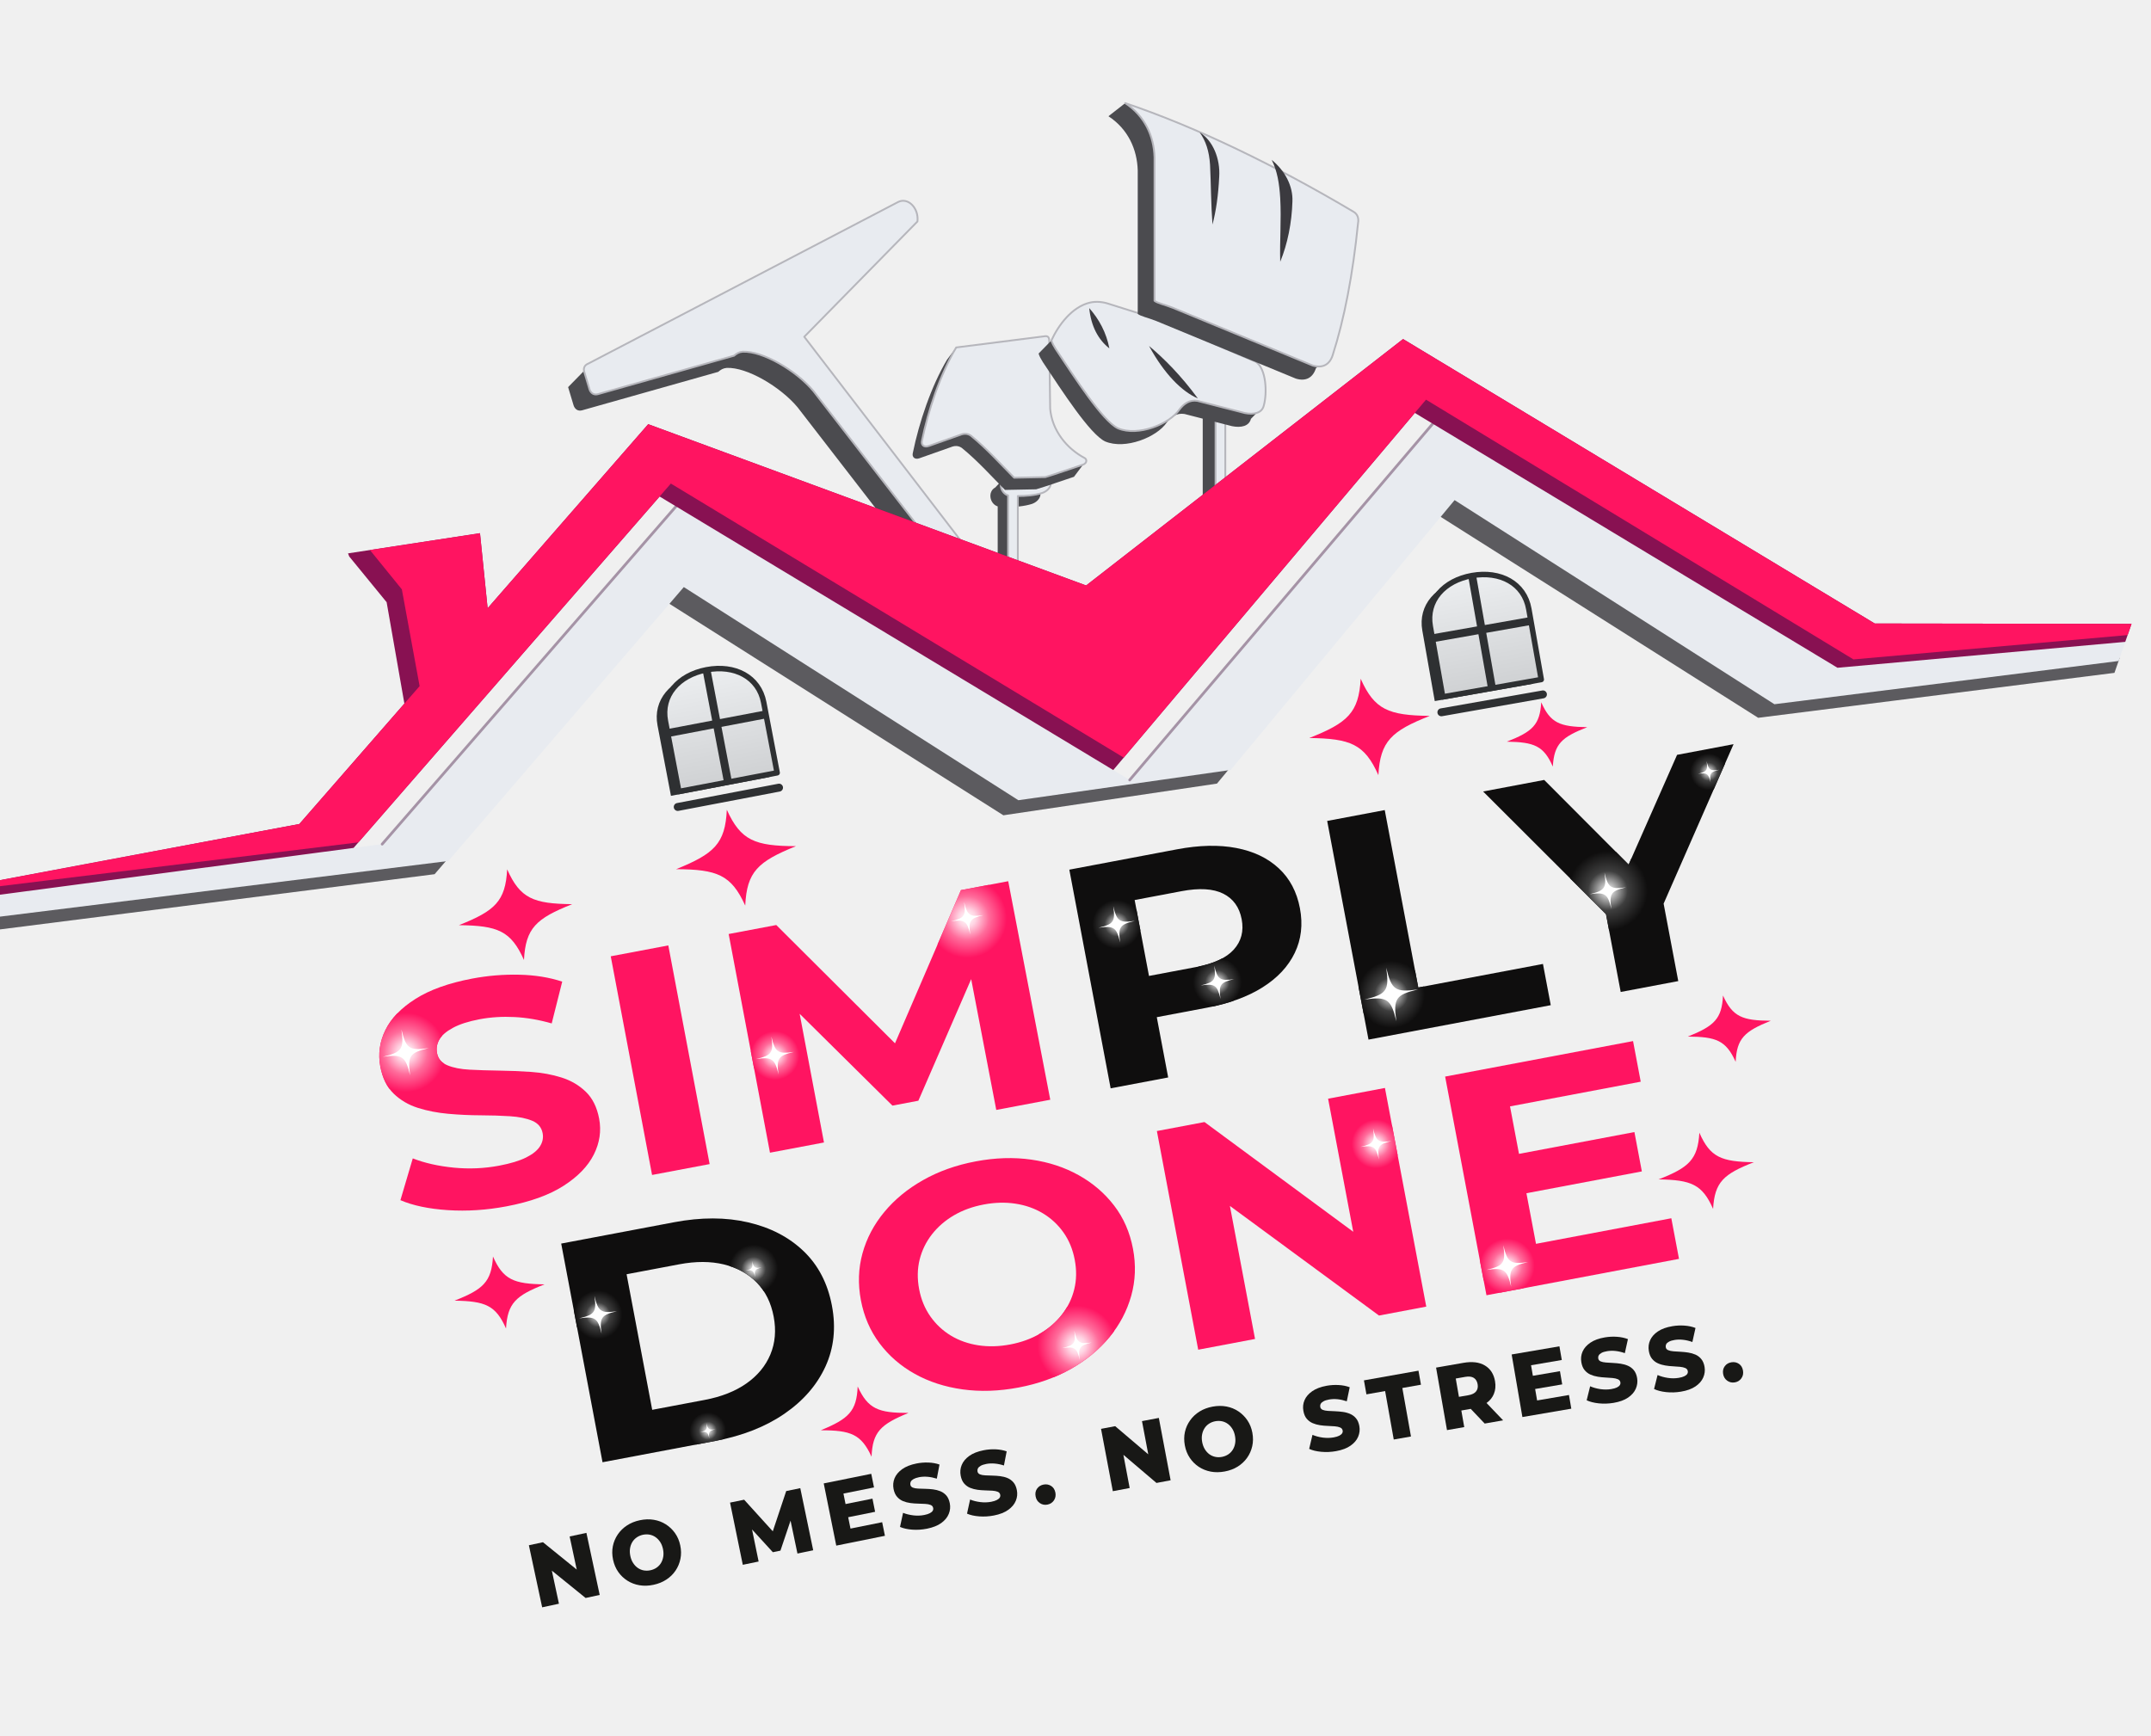
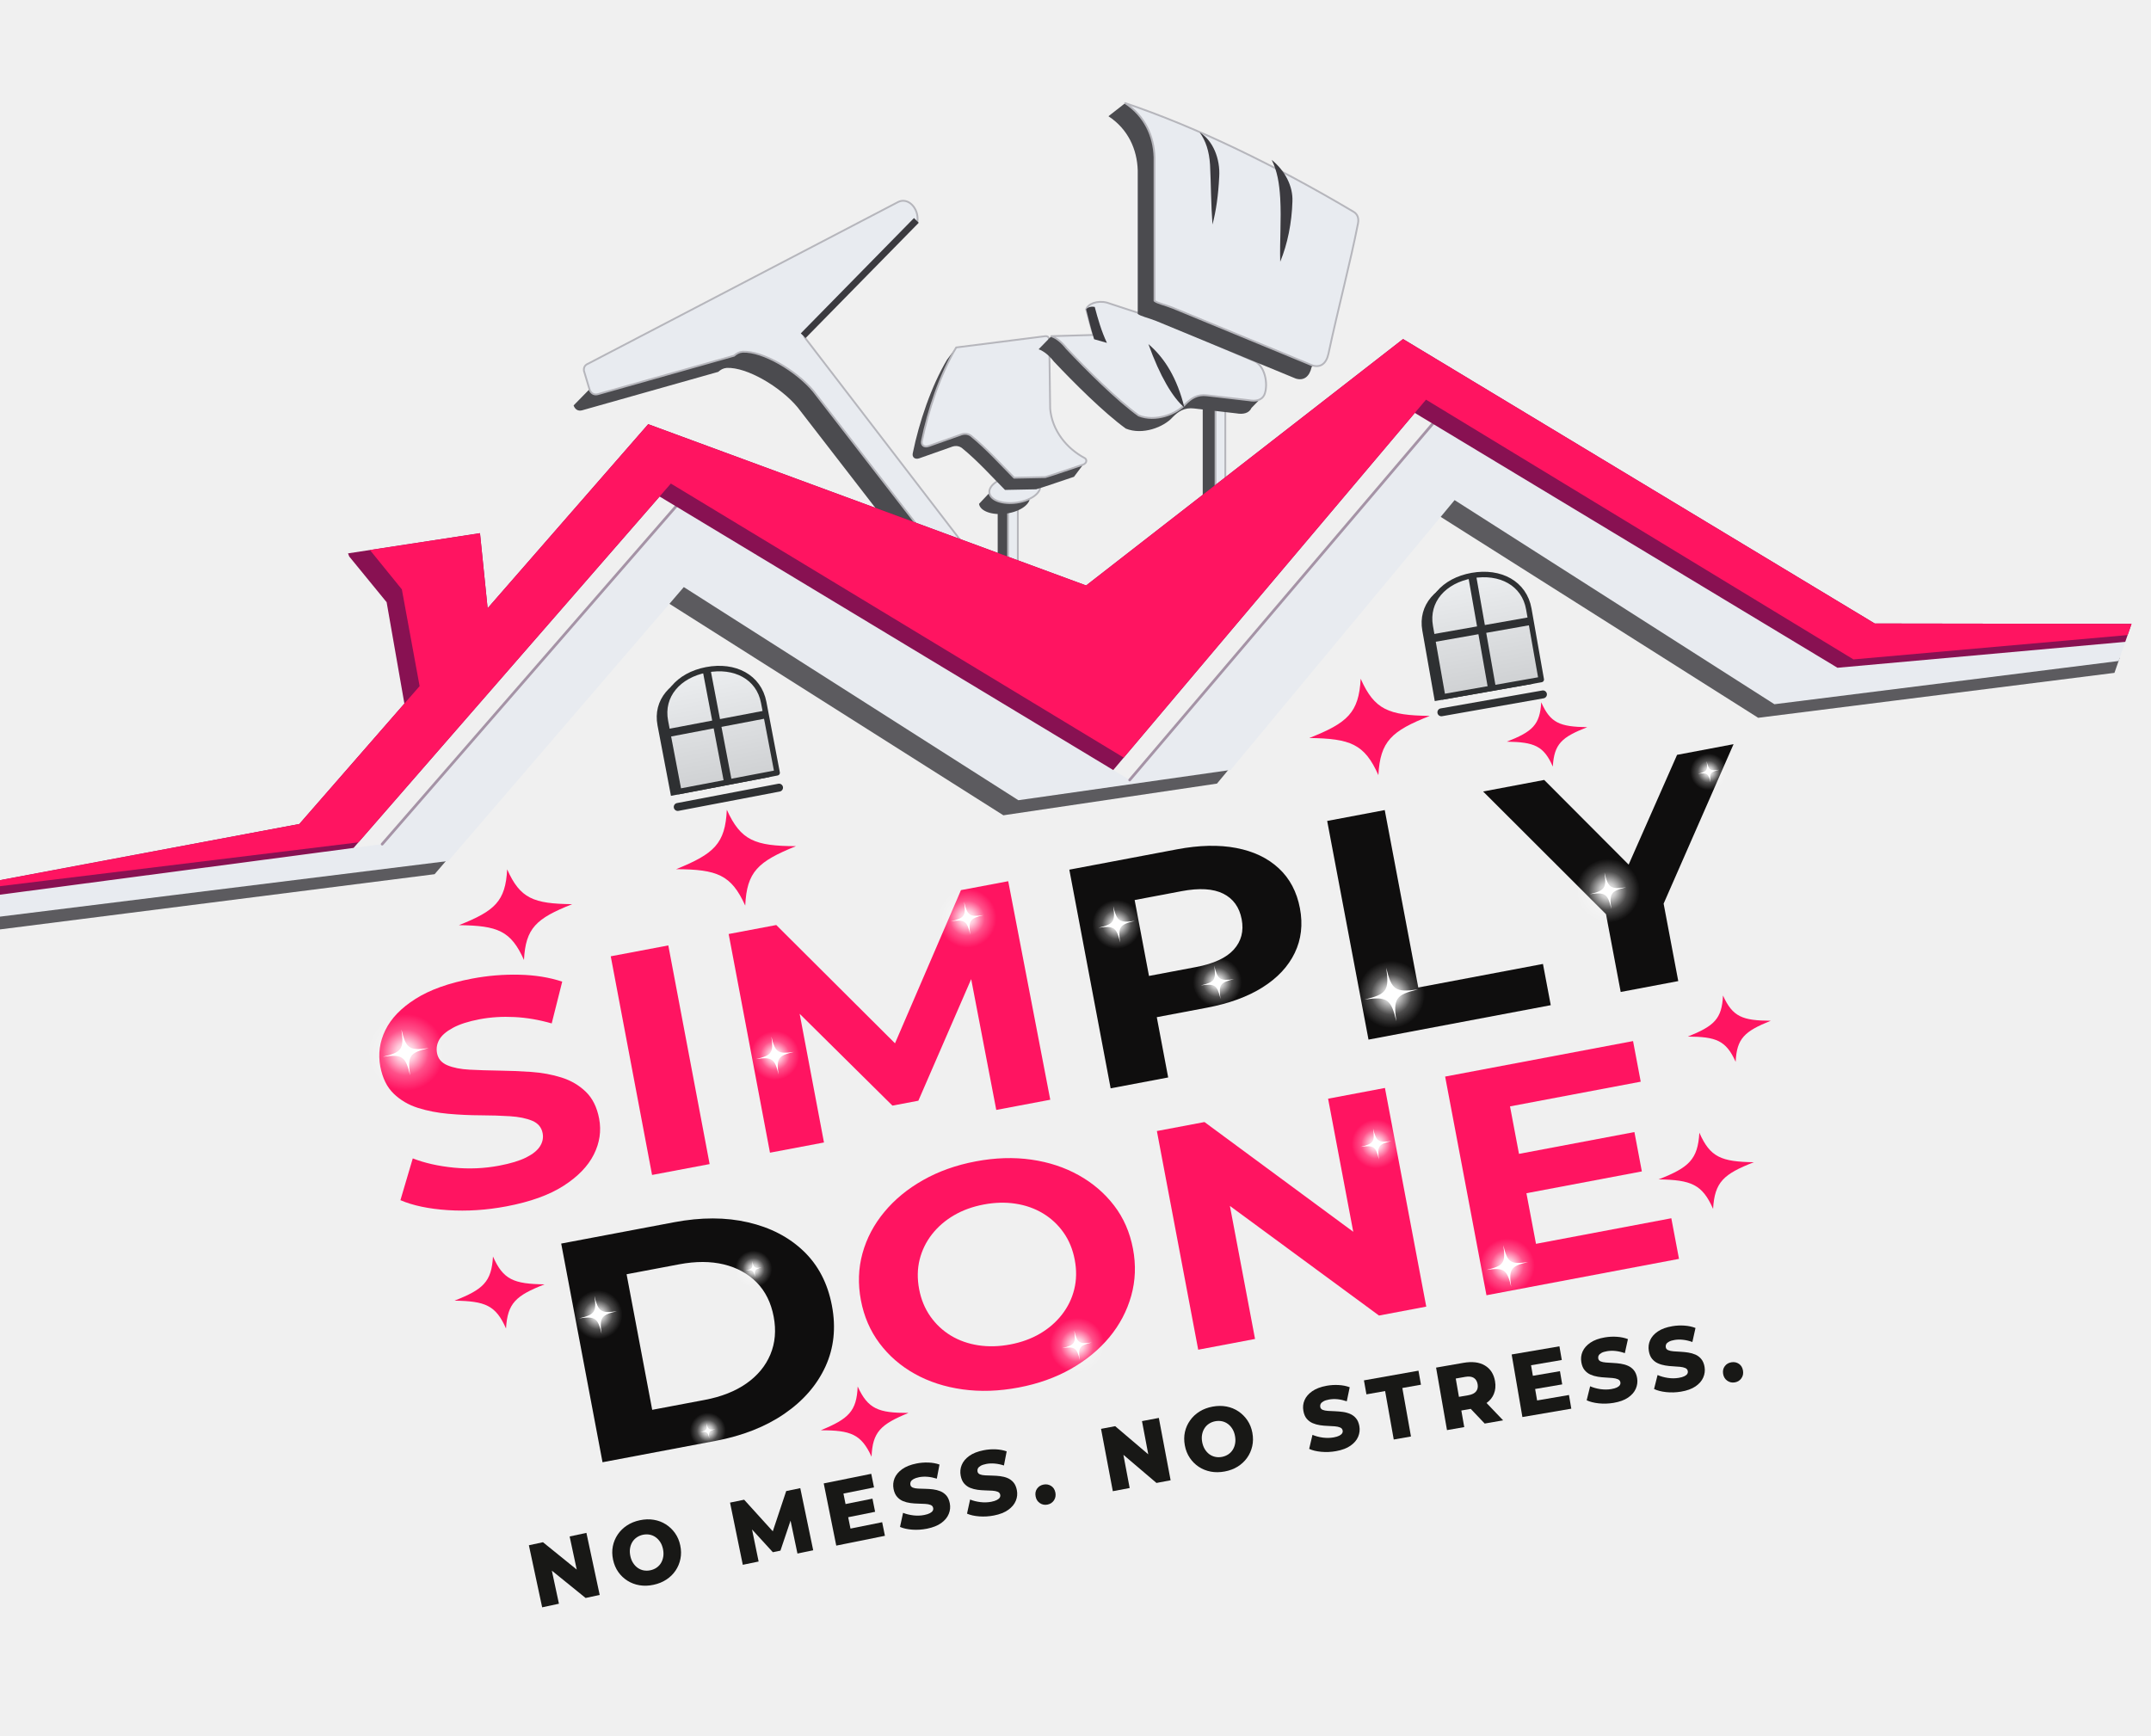
<svg xmlns="http://www.w3.org/2000/svg" xmlns:xlink="http://www.w3.org/1999/xlink" viewBox="0 0 705 569" width="705" height="569">
  <defs>
    <path id="sparkle" d="M0 -0.8 C0.13 -0.26 0.34 -0.13 1 0 C0.34 0.13 0.13 0.26 0 0.8 C-0.13 0.26 -0.34 0.13 -1 0 C-0.34 -0.13 -0.13 -0.26 0 -0.8 Z" />
    <path id="glint" d="M0 -1 C0.04 -0.16 0.16 -0.04 1 0 C0.16 0.04 0.04 0.16 0 1 C-0.04 0.16 -0.16 0.04 -1 0 C-0.16 -0.04 -0.04 -0.16 0 -1 Z" />
    <path id="tagline-arc" fill="none" d="M155.44 492.41 A8000 8000 0 0 1 613.92 493.56" />
    <radialGradient id="glow-pink">
      <stop offset="0" stop-color="#FFFFFF" />
      <stop offset="0.22" stop-color="#FFD3E2" />
      <stop offset="0.55" stop-color="#FF6C9B" />
      <stop offset="1" stop-color="#FF1461" />
    </radialGradient>
    <radialGradient id="glow-ink">
      <stop offset="0" stop-color="#FFFFFF" />
      <stop offset="0.18" stop-color="#B9B9B9" />
      <stop offset="0.5" stop-color="#3E3E3E" />
      <stop offset="1" stop-color="#0F0E0E" />
    </radialGradient>
    <linearGradient id="glass" x1="0" y1="0" x2="0" y2="1">
      <stop offset="0" stop-color="#ECEEF0" />
      <stop offset="1" stop-color="#CFD1D3" />
    </linearGradient>
-     <clipPath id="clip-pink" clipPathUnits="userSpaceOnUse">
-       <path d="M166.32 361.02Q156.37 361.02 147.24 358.68Q138.12 356.33 132.55 352.58L139.07 339.87Q144.4 343.2 151.69 345.34Q158.97 347.47 166.44 347.47Q172.13 347.47 175.62 346.48Q179.12 345.49 180.78 343.72Q182.43 341.95 182.43 339.66Q182.43 336.74 179.83 335.02Q177.22 333.3 172.96 332.21Q168.69 331.11 163.54 330.12Q158.38 329.13 153.23 327.67Q148.07 326.21 143.81 323.92Q139.54 321.63 136.88 317.88Q134.21 314.13 134.21 308.29Q134.21 302.04 138.06 296.88Q141.91 291.72 149.67 288.65Q157.43 285.57 169.16 285.57Q176.98 285.57 184.57 287.19Q192.15 288.8 197.96 292.03L192.03 304.85Q186.23 301.93 180.42 300.53Q174.61 299.12 169.05 299.12Q163.48 299.12 159.92 300.27Q156.37 301.41 154.83 303.24Q153.29 305.06 153.29 307.46Q153.29 310.27 155.89 311.99Q158.5 313.71 162.77 314.75Q167.03 315.79 172.18 316.84Q177.34 317.88 182.49 319.23Q187.65 320.59 191.91 322.88Q196.18 325.17 198.84 328.92Q201.51 332.68 201.51 338.41Q201.51 344.56 197.6 349.66Q193.69 354.77 185.93 357.89Q178.17 361.02 166.32 361.02Z" />
-       <path d="M215.13 359.77V286.82H234.33V359.77Z" />
-       <path d="M254.46 359.77V286.82H270.34L301.38 332.15L331.95 286.82H347.71L347.95 359.77H329.94L329.82 316.11L305.41 352.06H296.76L272.47 316.84V359.77Z" />
-       <path d="M320.26 450.54Q310.42 450.54 302.07 447.73Q293.71 444.91 287.61 439.81Q281.51 434.7 278.13 427.82Q274.76 420.94 274.76 412.82Q274.76 404.69 278.13 397.81Q281.51 390.93 287.67 385.83Q293.83 380.72 302.13 377.91Q310.42 375.09 320.14 375.09Q329.97 375.09 338.21 377.91Q346.44 380.72 352.54 385.83Q358.64 390.93 362.08 397.76Q365.52 404.58 365.52 412.82Q365.52 420.94 362.08 427.87Q358.64 434.8 352.54 439.86Q346.44 444.91 338.21 447.73Q329.97 450.54 320.26 450.54ZM320.14 436.16Q325.71 436.16 330.39 434.49Q335.07 432.82 338.62 429.7Q342.18 426.57 344.13 422.3Q346.09 418.03 346.09 412.82Q346.09 407.61 344.13 403.33Q342.18 399.06 338.68 395.93Q335.18 392.81 330.44 391.14Q325.71 389.47 320.14 389.47Q314.57 389.47 309.89 391.14Q305.21 392.81 301.65 395.93Q298.1 399.06 296.14 403.33Q294.19 407.61 294.19 412.82Q294.19 417.92 296.14 422.25Q298.1 426.57 301.59 429.7Q305.09 432.82 309.83 434.49Q314.57 436.16 320.14 436.16Z" />
-       <path d="M380.38 449.29V376.34H396.26L437.49 420.74V376.34H456.45V449.29H440.69L399.34 404.9V449.29Z" />
-       <path d="M476.53 449.29V376.34H539.21V389.89H495.61V405.73H534.11V418.86H495.61V435.74H540.75V449.29Z" />
-     </clipPath>
-     <clipPath id="clip-ink" clipPathUnits="userSpaceOnUse">
-       <path d="M368.09 359.77V286.82H403.99Q415.13 286.82 423.18 290Q431.24 293.18 435.62 299.12Q440.01 305.06 440.01 313.29Q440.01 321.42 435.62 327.36Q431.24 333.3 423.18 336.48Q415.13 339.66 403.99 339.66H387.28V359.77ZM387.28 325.9H402.92Q411.81 325.9 416.19 322.57Q420.58 319.23 420.58 313.29Q420.58 307.25 416.19 303.91Q411.81 300.58 402.92 300.58H387.28Z" />
-       <path d="M454.1 359.77V286.82H473.3V346.01H514.89V359.77Z" />
-       <path d="M538.22 359.77V333.82L506.11 286.82H526.49L548.53 319.23L570.81 286.82H589.65L557.42 333.93V359.77Z" />
-       <path d="M181.69 449.29V376.34H219.37Q232.88 376.34 243.18 380.88Q253.49 385.41 259.3 393.54Q265.1 401.67 265.1 412.82Q265.1 423.86 259.3 432.04Q253.49 440.22 243.18 444.76Q232.88 449.29 219.37 449.29ZM200.88 435.43H218.42Q226.71 435.43 232.82 432.67Q238.92 429.91 242.3 424.8Q245.67 419.69 245.67 412.82Q245.67 405.83 242.3 400.78Q238.92 395.73 232.82 392.96Q226.71 390.2 218.42 390.2H200.88Z" />
-     </clipPath>
+     <radialGradient id="glow">
+       <stop offset="0" stop-color="#FFFFFF" stop-opacity="1" />
+       <stop offset="0.25" stop-color="#FFFFFF" stop-opacity="0.78" />
+       <stop offset="0.6" stop-color="#FFFFFF" stop-opacity="0.26" />
+       <stop offset="1" stop-color="#FFFFFF" stop-opacity="0" />
+     </radialGradient>
  </defs>
  <g id="Background" data-name="Background" style="display:none">

  </g>
  <g id="Hand-Tools" data-name="Hand &amp; Tools">
    <g id="squeegee">
-       <path fill="#4B4B4F" d="M294.4 66.2 C297.6 64.6 301.2 68.2 300.7 72.6 L263.6 110.4 L258.4 115.7 L295.5 77.9 C296 73.5 292.4 69.9 289.2 71.5 Z M316.4 179.2 L306.8 180.2 L266.6 128.2 C261 121.5 250 115 243.4 115.3 C242.2 115.4 241.4 115.9 240.6 116.6 L196 129.2 C194.6 129.6 193.6 128.8 193.2 127.6 L191.4 121.6 L186.2 126.9 L188 132.9 C188.4 134.1 189.4 134.9 190.8 134.5 L235.4 121.9 C236.2 121.2 237 120.7 238.2 120.6 C244.8 120.3 255.8 126.8 261.4 133.5 L301.6 185.5 L311.2 184.5 Z" />
+       <path fill="#4B4B4F" d="M294.4 66.2 C297.6 64.6 301.2 68.2 300.7 72.6 L263.6 110.4 L258.4 115.7 L295.5 77.9 C296 73.5 292.4 69.9 289.2 71.5 Z M316.4 179.2 L306.8 180.2 L266.6 128.2 C261 121.5 250 115 243.4 115.3 C242.2 115.4 241.4 115.9 240.6 116.6 L196 129.2 C194.6 129.6 193.6 128.8 193.2 127.6 L188 132.9 C188.4 134.1 189.4 134.9 190.8 134.5 L235.4 121.9 C236.2 121.2 237 120.7 238.2 120.6 C244.8 120.3 255.8 126.8 261.4 133.5 L301.6 185.5 L311.2 184.5 Z" />
      <path fill="#E8EBF0" stroke="#B6B6BC" stroke-width="0.6" stroke-linejoin="round" d="M191.4 121.6 C191.2 120.4 191.8 119.6 192.8 119.2 L294.4 66.2 C297.6 64.6 301.2 68.2 300.7 72.6 L263.6 110.4 L316.4 179.2 L306.8 180.2 L266.6 128.2 C261 121.5 250 115 243.4 115.3 C242.2 115.4 241.4 115.9 240.6 116.6 L196 129.2 C194.6 129.6 193.6 128.8 193.2 127.6 L191.4 121.6 Z" />
+       <path fill="#3B3A3F" d="M299.56 71.48 L262.46 109.28 L264.03 110.82 L301.13 73.02 Z" />
    </g>
    <g id="broom-handle">
      <path fill="#4B4B4F" d="M401.6 186 L398.4 186 L398.4 112 L394.2 116 L394.2 190 L397.4 190 Z" />
      <path fill="#E8EBF0" stroke="#B6B6BC" stroke-width="0.6" stroke-linejoin="round" d="M398.4 112 L401.6 112 L401.6 186 L398.4 186 L398.4 112 Z" />
    </g>
-     <g id="glove-neck">
-       <path fill="#4B4B4F" d="M343.6 156.6 C345.2 158 344.4 160.6 341.6 161.6 C339 162.4 336.2 162.6 333.6 162.6 L330.2 166.2 C332.8 166.2 335.6 166 338.2 165.2 C341 164.2 341.8 161.6 340.2 160.2 Z M333.6 186 L330.4 186 L330.4 162.4 C327.8 161.6 327 157.6 329.6 156.2 L326.2 159.8 C323.6 161.2 324.4 165.2 327 166 L327 189.6 L330.2 189.6 Z" />
-       <path fill="#E8EBF0" stroke="#B6B6BC" stroke-width="0.6" stroke-linejoin="round" d="M329.6 156.2 C334 154.6 340.4 154.4 343.6 156.6 C345.2 158 344.4 160.6 341.6 161.6 C339 162.4 336.2 162.6 333.6 162.6 L333.6 186 L330.4 186 L330.4 162.4 C327.8 161.6 327 157.6 329.6 156.2 Z" />
+     <g id="glove-neck-stick">
+       <path fill="#4B4B4F" d="M333.6 186 L330.4 186 L330.4 163 L327 166.6 L327 189.6 L330.2 189.6 Z" />
+       <path fill="#E8EBF0" stroke="#B6B6BC" stroke-width="0.6" stroke-linejoin="round" d="M330.4 163 L333.6 163 L333.6 186 L330.4 186 L330.4 163 Z" />
+     </g>
+     <g id="glove-neck-ring">
+       <path fill="#4B4B4F" d="M340.92 159.23 C341.26 161.64 337.81 164.11 333.21 164.76 C328.62 165.4 324.62 163.98 324.28 161.57 L320.88 165.17 C321.22 167.58 325.22 169 329.81 168.36 C334.41 167.71 337.86 165.24 337.52 162.83 Z" />
+       <path fill="#E8EBF0" stroke="#B6B6BC" stroke-width="0.6" stroke-linejoin="round" d="M340.92 159.23 C341.26 161.64 337.81 164.11 333.21 164.76 C328.62 165.4 324.62 163.98 324.28 161.57 C323.94 159.16 327.39 156.69 331.99 156.04 C336.58 155.4 340.58 156.82 340.92 159.23 Z" />
    </g>
    <g id="glove-cuff">
      <path fill="#4B4B4F" d="M355 152.3 C351 153.6 346 155.4 342.6 156.4 L332.4 156.6 C328.4 152.6 323.4 147 318.2 142.8 C317 142 315.8 142.1 314.6 142.6 L304.4 146.2 C302.8 146.8 301.8 145.8 302.2 144.4 C304.2 134.6 308.2 122.6 313.4 113.9 L310.4 117.9 C305.2 126.6 301.2 138.6 299.2 148.4 C298.8 149.8 299.8 150.8 301.4 150.2 L311.6 146.6 C312.8 146.1 314 146 315.2 146.8 C320.4 151 325.4 156.6 329.4 160.6 L339.6 160.4 C343 159.4 348 157.6 352 156.3 Z" />
      <path fill="#E8EBF0" stroke="#B6B6BC" stroke-width="0.6" stroke-linejoin="round" d="M313.4 113.9 L342.6 110.2 C343.6 110.1 343.9 110.8 343.9 111.8 L344.2 134 C344.8 141 349.5 147 355.6 150.2 C356.4 150.8 356.1 151.9 355 152.3 C351 153.6 346 155.4 342.6 156.4 L332.4 156.6 C328.4 152.6 323.4 147 318.2 142.8 C317 142 315.8 142.1 314.6 142.6 L304.4 146.2 C302.8 146.8 301.8 145.8 302.2 144.4 C304.2 134.6 308.2 122.6 313.4 113.9 Z" />
    </g>
    <g id="fist">
-       <path fill="#4B4B4F" d="M414.2 133 C413.6 135.4 411 136 408 135.4 L392.4 131.4 C389.8 131 388 132.4 386.6 134.2 C383.4 139 373 143.2 366.4 140.4 C361.4 138 352.4 124 346 114.4 C345.4 113.4 344.9 112.6 344.6 111.6 L340.4 115.9 C340.7 116.9 341.2 117.7 341.8 118.7 C348.2 128.3 357.2 142.3 362.2 144.7 C368.8 147.5 379.2 143.3 382.4 138.5 C383.8 136.7 385.6 135.3 388.2 135.7 L403.8 139.7 C406.8 140.3 409.4 139.7 410 137.3 Z" />
-       <path fill="#E8EBF0" stroke="#B6B6BC" stroke-width="0.6" stroke-linejoin="round" d="M344.6 111.6 C347 106.4 351.4 100.6 357.2 99.2 C359.4 98.7 361.6 99 363.4 99.6 L378 104.2 L411.6 118.6 C415 120.8 415.4 128.8 414.2 133 C413.6 135.4 411 136 408 135.4 L392.4 131.4 C389.8 131 388 132.4 386.6 134.2 C383.4 139 373 143.2 366.4 140.4 C361.4 138 352.4 124 346 114.4 C345.4 113.4 344.9 112.6 344.6 111.6 Z" />
-       <path fill="#3B3A3F" d="M357 101 C360.2 104.6 362.6 109 363.6 114.2 C360 111.4 357.6 107 357 101 Z M376.6 113.4 C381.6 117.6 387 123 392.6 130.6 C387.4 128.4 381.6 122.6 376.6 113.4 Z" />
+       <path fill="#4B4B4F" d="M414.4 129.4 C413.6 131.2 411.6 131.6 409.4 131.2 L395.6 129.6 C392.4 129.2 390.4 130.6 388.6 132.4 C385.6 135.8 378.6 138.4 373.2 136.2 C366 131 356 121 349.6 114.2 C348.2 112.4 346.4 110.8 344.6 110.2 L340.4 114.5 C342.2 115.1 344 116.7 345.4 118.5 C351.8 125.3 361.8 135.3 369 140.5 C374.4 142.7 381.4 140.1 384.4 136.7 C386.2 134.9 388.2 133.5 391.4 133.9 L405.2 135.5 C407.4 135.9 409.4 135.5 410.2 133.7 Z" />
+       <path fill="#E8EBF0" stroke="#B6B6BC" stroke-width="0.6" stroke-linejoin="round" d="M344.6 110.2 L358.4 109.8 C357.4 107 356.8 104.2 356 101.4 C356.6 99.6 359.6 98.4 362.8 99.2 L378 104.2 L411.6 118.6 C415 120.8 415.6 126.6 414.4 129.4 C413.6 131.2 411.6 131.6 409.4 131.2 L395.6 129.6 C392.4 129.2 390.4 130.6 388.6 132.4 C385.6 135.8 378.6 138.4 373.2 136.2 C366 131 356 121 349.6 114.2 C348.2 112.4 346.4 110.8 344.6 110.2 Z" />
+       <path fill="#3B3A3F" d="M356 101.4 C356.8 104.6 357.6 108 358.6 111.2 L362.8 112.4 C361 108.6 359.8 104.4 358.8 100.6 C357.8 100.4 356.6 100.6 356 101.4 Z M376.4 112.8 C381.8 117.4 385.8 124 388.2 133.6 C384.4 130.4 380.2 123.4 376.4 112.8 Z" />
    </g>
    <g id="broom-head">
-       <path fill="#4B4B4F" d="M436.8 116.4 C435.8 119.6 433.4 120.8 430.2 119.8 L384.4 100.9 C381.6 99.8 379.4 99.4 378.4 98.6 L378.4 51.6 C378.2 44.6 375.2 38 368.8 33.8 L363.3 38.1 C369.7 42.3 372.7 48.9 372.9 55.9 L372.9 102.9 C373.9 103.7 376.1 104.1 378.9 105.2 L424.7 124.1 C427.9 125.1 430.3 123.9 431.3 120.7 Z" />
-       <path fill="#E8EBF0" stroke="#B6B6BC" stroke-width="0.6" stroke-linejoin="round" d="M368.8 33.8 C392 41.6 418 54.2 443.6 69.4 C445 70.2 445.4 71.6 445.1 73.2 C443.4 90 440.6 104.6 436.8 116.4 C435.8 119.6 433.4 120.8 430.2 119.8 L384.4 100.9 C381.6 99.8 379.4 99.4 378.4 98.6 L378.4 51.6 C378.2 44.6 375.2 38 368.8 33.8 Z" />
+       <path fill="#4B4B4F" d="M435.4 116 C434.7 119.2 432.8 120.6 430.2 119.8 L384.4 100.9 C381.6 99.8 379.4 99.4 378.4 98.6 L378.4 51.6 C378.2 44.6 375.2 38 368.8 33.8 L363.3 38.1 C369.7 42.3 372.7 48.9 372.9 55.9 L372.9 102.9 C373.9 103.7 376.1 104.1 378.9 105.2 L424.7 124.1 C427.3 124.9 429.2 123.5 429.9 120.3 Z" />
+       <path fill="#E8EBF0" stroke="#B6B6BC" stroke-width="0.6" stroke-linejoin="round" d="M368.8 33.8 C392 41.6 418 54.2 443.6 69.4 C445 70.2 445.4 71.6 445.1 73.2 C442.6 86 438.6 101 435.4 116 C434.7 119.2 432.8 120.6 430.2 119.8 L384.4 100.9 C381.6 99.8 379.4 99.4 378.4 98.6 L378.4 51.6 C378.2 44.6 375.2 38 368.8 33.8 Z" />
      <path fill="#3B3A3F" d="M393.2 43.4 C397.5 46 400 52 399.6 58 C399.3 64 398.6 69 397.4 73.6 C396.9 67 396.9 60 396.6 54 C396.3 49.5 395.2 46.2 393.2 43.4 Z M416.8 52.4 C421.2 56 423.8 61 423.6 66 C423.4 73 422 80 419.6 85.8 C419.4 79 420 72 419.6 65 C419.3 60 418.6 56 416.8 52.4 Z" />
    </g>
  </g>
  <g id="Roof" data-name="Roof">
    <path id="roof-shadow" fill="#5C5B5F" d="M0 304.67 L142.44 286.57 L147.04 281.22 L0 299.47 Z M218.9 197.61 L328.86 267.26 L398.87 256.87 L403.42 251.38 L334 261.28 L224.27 191.36 Z M471.68 169.11 L576.25 235.3 L693.02 220.57 L694.75 215.62 L581.81 229.81 L476.88 162.84 Z" />
    <path id="roof-bevel" fill="#E8EBF0" d="M0 300.48 L146.95 282.24 L224.12 192.45 L333.78 262.32 L403.35 252.4 L476.75 163.94 L581.57 230.85 L694.38 216.68 L696.56 210.41 L602.24 218.9 L469.58 138.91 L370.26 255.68 L221.56 166 L125.26 276.71 L0 293.29 Z" />
    <path id="roof-bevel-edge" fill="none" stroke="#A593A6" stroke-width="0.9" stroke-linecap="round" d="M125.26 276.71 L221.56 166 M370.26 255.68 L469.58 138.91" />
    <path id="roof-underside" fill="#881152" d="M0 293.29 L115.89 277.95 L216.19 162.76 L364.87 252.43 L463.71 135.36 L602.24 218.9 L696.56 210.41 L698.62 204.51 L614.46 204.39 L459.86 111.14 L355.98 191.92 L212.45 139.05 L159.82 199.38 L157.32 174.78 L114.07 181.4 L114.46 182.42 L126.72 197.41 L132.54 230.64 L98.11 270.11 L0 288.52 Z" />
    <path id="roof-pink" fill="#FF1461" d="M0 290.5 L117.48 276.13 L219.88 158.51 L368.31 248.35 L467.38 131.01 L607.48 216.16 L697.34 208.18 L698.62 204.51 L614.46 204.39 L459.86 111.14 L355.98 191.92 L212.45 139.05 L159.82 199.38 L157.32 174.78 L121.25 180.3 L131.71 193.2 L137.53 224.92 L98.11 270.11 L0 288.52 Z" />
  </g>
  <g id="Windows" data-name="Windows">
    <g id="window-left" transform="translate(238.6 256.4) rotate(-10.8)">
      <path fill="#2E3032" transform="translate(-2.8 0.9)" d="M-16.4 0 L-16.4 -23.5 C-16.4 -32 -9.4 -37.5 0 -37.5 C9.4 -37.5 16.4 -32 16.4 -23.5 L16.4 0 Z" />
      <path fill="url(#glass)" stroke="#2E3032" stroke-width="1.8" stroke-linejoin="round" d="M-16.4 0 L-16.4 -23.5 C-16.4 -32 -9.4 -37.5 0 -37.5 C9.4 -37.5 16.4 -32 16.4 -23.5 L16.4 0 Z" />
      <path fill="none" stroke="#2E3032" stroke-width="2.6" d="M0 -37.5 L0 0 M-16.4 -19.5 L16.4 -19.5" />
      <rect fill="#2E3032" x="-19" y="3.6" width="36.4" height="2.6" rx="1.3" />
    </g>
    <g id="window-right" transform="translate(489.0 225.6) rotate(-10)">
      <path fill="#2E3032" transform="translate(-2.8 0.9)" d="M-16.4 0 L-16.4 -23.5 C-16.4 -32 -9.4 -37.5 0 -37.5 C9.4 -37.5 16.4 -32 16.4 -23.5 L16.4 0 Z" />
      <path fill="url(#glass)" stroke="#2E3032" stroke-width="1.8" stroke-linejoin="round" d="M-16.4 0 L-16.4 -23.5 C-16.4 -32 -9.4 -37.5 0 -37.5 C9.4 -37.5 16.4 -32 16.4 -23.5 L16.4 0 Z" />
      <path fill="none" stroke="#2E3032" stroke-width="2.6" d="M0 -37.5 L0 0 M-16.4 -19.5 L16.4 -19.5" />
      <rect fill="#2E3032" x="-19" y="3.6" width="36.4" height="2.6" rx="1.3" />
    </g>
  </g>
  <g id="Lettering" data-name="Lettering" transform="rotate(-10.7 350.0 380.0)">
    <g id="Sparkles" data-name="Sparkles">
      <g fill="#FF1461">
        <use href="#sparkle" xlink:href="#sparkle" transform="translate(473.46 259.12) rotate(0.3) scale(20.08)" />
        <use href="#sparkle" xlink:href="#sparkle" transform="translate(530.17 272.33) rotate(0.49) scale(13.39)" />
        <use href="#sparkle" xlink:href="#sparkle" transform="translate(261.48 262.68) rotate(-0.17) scale(19.99)" />
        <use href="#sparkle" xlink:href="#sparkle" transform="translate(187.01 267.62) rotate(0.2) scale(18.88)" />
        <use href="#sparkle" xlink:href="#sparkle" transform="translate(570.97 378.2) rotate(-0.11) scale(13.83)" />
        <use href="#sparkle" xlink:href="#sparkle" transform="translate(554.88 422.58) rotate(0.49) scale(15.86)" />
        <use href="#sparkle" xlink:href="#sparkle" transform="translate(158.84 388.35) rotate(0.44) scale(14.99)" />
        <use href="#sparkle" xlink:href="#sparkle" transform="translate(268.57 452.15) rotate(-0.48) scale(14.66)" />
      </g>
    </g>
    <g id="Text-Simply-Done" data-name="Text – Simply Done">
      <path data-name="S" fill="#FF1461" d="M166.32 361.02Q156.37 361.02 147.24 358.68Q138.12 356.33 132.55 352.58L139.07 339.87Q144.4 343.2 151.69 345.34Q158.97 347.47 166.44 347.47Q172.13 347.47 175.62 346.48Q179.12 345.49 180.78 343.72Q182.43 341.95 182.43 339.66Q182.43 336.74 179.83 335.02Q177.22 333.3 172.96 332.21Q168.69 331.11 163.54 330.12Q158.38 329.13 153.23 327.67Q148.07 326.21 143.81 323.92Q139.54 321.63 136.88 317.88Q134.21 314.13 134.21 308.29Q134.21 302.04 138.06 296.88Q141.91 291.72 149.67 288.65Q157.43 285.57 169.16 285.57Q176.98 285.57 184.57 287.19Q192.15 288.8 197.96 292.03L192.03 304.85Q186.23 301.93 180.42 300.53Q174.61 299.12 169.05 299.12Q163.48 299.12 159.92 300.27Q156.37 301.41 154.83 303.24Q153.29 305.06 153.29 307.46Q153.29 310.27 155.89 311.99Q158.5 313.71 162.77 314.75Q167.03 315.79 172.18 316.84Q177.34 317.88 182.49 319.23Q187.65 320.59 191.91 322.88Q196.18 325.17 198.84 328.92Q201.51 332.68 201.51 338.41Q201.51 344.56 197.6 349.66Q193.69 354.77 185.93 357.89Q178.17 361.02 166.32 361.02Z" />
      <path data-name="I" fill="#FF1461" d="M215.13 359.77V286.82H234.33V359.77Z" />
      <path data-name="M" fill="#FF1461" d="M254.46 359.77V286.82H270.34L301.38 332.15L331.95 286.82H347.71L347.95 359.77H329.94L329.82 316.11L305.41 352.06H296.76L272.47 316.84V359.77Z" />
      <path data-name="P" fill="#0F0E0E" d="M368.09 359.77V286.82H403.99Q415.13 286.82 423.18 290Q431.24 293.18 435.62 299.12Q440.01 305.06 440.01 313.29Q440.01 321.42 435.62 327.36Q431.24 333.3 423.18 336.48Q415.13 339.66 403.99 339.66H387.28V359.77ZM387.28 325.9H402.92Q411.81 325.9 416.19 322.57Q420.58 319.23 420.58 313.29Q420.58 307.25 416.19 303.91Q411.81 300.58 402.92 300.58H387.28Z" />
      <path data-name="L" fill="#0F0E0E" d="M454.1 359.77V286.82H473.3V346.01H514.89V359.77Z" />
      <path data-name="Y" fill="#0F0E0E" d="M538.22 359.77V333.82L506.11 286.82H526.49L548.53 319.23L570.81 286.82H589.65L557.42 333.93V359.77Z" />
      <path data-name="D" fill="#0F0E0E" d="M181.69 449.29V376.34H219.37Q232.88 376.34 243.18 380.88Q253.49 385.41 259.3 393.54Q265.1 401.67 265.1 412.82Q265.1 423.86 259.3 432.04Q253.49 440.22 243.18 444.76Q232.88 449.29 219.37 449.29ZM200.88 435.43H218.42Q226.71 435.43 232.82 432.67Q238.92 429.91 242.3 424.8Q245.67 419.69 245.67 412.82Q245.67 405.83 242.3 400.78Q238.92 395.73 232.82 392.96Q226.71 390.2 218.42 390.2H200.88Z" />
      <path data-name="O" fill="#FF1461" d="M320.26 450.54Q310.42 450.54 302.07 447.73Q293.71 444.91 287.61 439.81Q281.51 434.7 278.13 427.82Q274.76 420.94 274.76 412.82Q274.76 404.69 278.13 397.81Q281.51 390.93 287.67 385.83Q293.83 380.72 302.13 377.91Q310.42 375.09 320.14 375.09Q329.97 375.09 338.21 377.91Q346.44 380.72 352.54 385.83Q358.64 390.93 362.08 397.76Q365.52 404.58 365.52 412.82Q365.52 420.94 362.08 427.87Q358.64 434.8 352.54 439.86Q346.44 444.91 338.21 447.73Q329.97 450.54 320.26 450.54ZM320.14 436.16Q325.71 436.16 330.39 434.49Q335.07 432.82 338.62 429.7Q342.18 426.57 344.13 422.3Q346.09 418.03 346.09 412.82Q346.09 407.61 344.13 403.33Q342.18 399.06 338.68 395.93Q335.18 392.81 330.44 391.14Q325.71 389.47 320.14 389.47Q314.57 389.47 309.89 391.14Q305.21 392.81 301.65 395.93Q298.1 399.06 296.14 403.33Q294.19 407.61 294.19 412.82Q294.19 417.92 296.14 422.25Q298.1 426.57 301.59 429.7Q305.09 432.82 309.83 434.49Q314.57 436.16 320.14 436.16Z" />
      <path data-name="N" fill="#FF1461" d="M380.38 449.29V376.34H396.26L437.49 420.74V376.34H456.45V449.29H440.69L399.34 404.9V449.29Z" />
      <path data-name="E" fill="#FF1461" d="M476.53 449.29V376.34H539.21V389.89H495.61V405.73H534.11V418.86H495.61V435.74H540.75V449.29Z" />
    </g>
    <g id="Glints" data-name="Glints">
-       <g clip-path="url(#clip-pink)">
-         <g transform="translate(143.27 305.32)">
-           <circle r="13" fill="url(#glow-pink)" />
-           <use href="#glint" xlink:href="#glint" fill="#FFFFFF" transform="scale(7.67)" />
-         </g>
+       <g transform="translate(143.27 305.32)">
+         <circle r="12.54" fill="url(#glow)" />
+         <use href="#glint" xlink:href="#glint" fill="#FFFFFF" transform="scale(7.67)" />
      </g>
-       <g clip-path="url(#clip-pink)">
-         <g transform="translate(332.24 296.25)">
-           <circle r="13" fill="url(#glow-pink)" />
-           <use href="#glint" xlink:href="#glint" fill="#FFFFFF" transform="scale(5.42)" />
-         </g>
+       <g transform="translate(332.24 296.25)">
+         <circle r="9.61" fill="url(#glow)" />
+         <use href="#glint" xlink:href="#glint" fill="#FFFFFF" transform="scale(5.42)" />
      </g>
-       <g clip-path="url(#clip-ink)">
-         <g transform="translate(380.02 307.31)">
-           <circle r="8" fill="url(#glow-ink)" />
-           <use href="#glint" xlink:href="#glint" fill="#FFFFFF" transform="scale(6.05)" />
-         </g>
+       <g transform="translate(380.02 307.31)">
+         <circle r="8" fill="url(#glow)" />
+         <use href="#glint" xlink:href="#glint" fill="#FFFFFF" transform="scale(6.05)" />
      </g>
-       <g clip-path="url(#clip-ink)">
-         <g transform="translate(408.92 332.11)">
-           <circle r="8" fill="url(#glow-ink)" />
-           <use href="#glint" xlink:href="#glint" fill="#FFFFFF" transform="scale(5.55)" />
-         </g>
+       <g transform="translate(408.92 332.11)">
+         <circle r="8" fill="url(#glow)" />
+         <use href="#glint" xlink:href="#glint" fill="#FFFFFF" transform="scale(5.55)" />
      </g>
-       <g clip-path="url(#clip-ink)">
-         <g transform="translate(464.18 346.62)">
-           <circle r="11" fill="url(#glow-ink)" />
-           <use href="#glint" xlink:href="#glint" fill="#FFFFFF" transform="scale(8.93)" />
-         </g>
+       <g transform="translate(464.18 346.62)">
+         <circle r="11" fill="url(#glow)" />
+         <use href="#glint" xlink:href="#glint" fill="#FFFFFF" transform="scale(8.93)" />
      </g>
-       <g clip-path="url(#clip-ink)">
-         <g transform="translate(540.26 326.39)">
-           <circle r="13" fill="url(#glow-ink)" />
-           <use href="#glint" xlink:href="#glint" fill="#FFFFFF" transform="scale(6.05)" />
-         </g>
+       <g transform="translate(540.26 326.39)">
+         <circle r="10.43" fill="url(#glow)" />
+         <use href="#glint" xlink:href="#glint" fill="#FFFFFF" transform="scale(6.05)" />
      </g>
-       <g clip-path="url(#clip-ink)">
-         <g transform="translate(579.93 294.2)">
-           <circle r="6" fill="url(#glow-ink)" />
-           <use href="#glint" xlink:href="#glint" fill="#FFFFFF" transform="scale(3.55)" />
-         </g>
+       <g transform="translate(579.93 294.2)">
+         <circle r="6" fill="url(#glow)" />
+         <use href="#glint" xlink:href="#glint" fill="#FFFFFF" transform="scale(3.55)" />
      </g>
-       <g clip-path="url(#clip-pink)">
-         <g transform="translate(261.98 328.77)">
-           <circle r="8" fill="url(#glow-pink)" />
-           <use href="#glint" xlink:href="#glint" fill="#FFFFFF" transform="scale(6.3)" />
-         </g>
+       <g transform="translate(261.98 328.77)">
+         <circle r="8" fill="url(#glow)" />
+         <use href="#glint" xlink:href="#glint" fill="#FFFFFF" transform="scale(6.3)" />
      </g>
-       <g clip-path="url(#clip-pink)">
-         <g transform="translate(450.17 393.84)">
-           <circle r="8" fill="url(#glow-pink)" />
-           <use href="#glint" xlink:href="#glint" fill="#FFFFFF" transform="scale(5.17)" />
-         </g>
+       <g transform="translate(450.17 393.84)">
+         <circle r="8" fill="url(#glow)" />
+         <use href="#glint" xlink:href="#glint" fill="#FFFFFF" transform="scale(5.17)" />
      </g>
-       <g clip-path="url(#clip-pink)">
-         <g transform="translate(485 441.13)">
-           <circle r="9" fill="url(#glow-pink)" />
-           <use href="#glint" xlink:href="#glint" fill="#FFFFFF" transform="scale(6.92)" />
-         </g>
+       <g transform="translate(485 441.13)">
+         <circle r="9" fill="url(#glow)" />
+         <use href="#glint" xlink:href="#glint" fill="#FFFFFF" transform="scale(6.92)" />
      </g>
-       <g clip-path="url(#clip-ink)">
-         <g transform="translate(242.11 396.25)">
-           <circle r="8" fill="url(#glow-ink)" />
-           <use href="#glint" xlink:href="#glint" fill="#FFFFFF" transform="scale(2.67)" />
-         </g>
+       <g transform="translate(242.11 396.25)">
+         <circle r="6.04" fill="url(#glow)" />
+         <use href="#glint" xlink:href="#glint" fill="#FFFFFF" transform="scale(2.67)" />
      </g>
-       <g clip-path="url(#clip-ink)">
-         <g transform="translate(189.21 401.52)">
-           <circle r="8" fill="url(#glow-ink)" />
-           <use href="#glint" xlink:href="#glint" fill="#FFFFFF" transform="scale(6.3)" />
-         </g>
+       <g transform="translate(189.21 401.52)">
+         <circle r="8" fill="url(#glow)" />
+         <use href="#glint" xlink:href="#glint" fill="#FFFFFF" transform="scale(6.3)" />
      </g>
-       <g clip-path="url(#clip-pink)">
-         <g transform="translate(341.62 440.5)">
-           <circle r="13" fill="url(#glow-pink)" />
-           <use href="#glint" xlink:href="#glint" fill="#FFFFFF" transform="scale(4.92)" />
-         </g>
+       <g transform="translate(341.62 440.5)">
+         <circle r="8.96" fill="url(#glow)" />
+         <use href="#glint" xlink:href="#glint" fill="#FFFFFF" transform="scale(4.92)" />
      </g>
-       <g clip-path="url(#clip-ink)">
-         <g transform="translate(217.53 445.54)">
-           <circle r="6" fill="url(#glow-ink)" />
-           <use href="#glint" xlink:href="#glint" fill="#FFFFFF" transform="scale(2.55)" />
-         </g>
+       <g transform="translate(217.53 445.54)">
+         <circle r="5.88" fill="url(#glow)" />
+         <use href="#glint" xlink:href="#glint" fill="#FFFFFF" transform="scale(2.55)" />
      </g>
    </g>
    <g id="Tagline" data-name="Tagline">
      <path data-name="N" fill="#181816" d="M153.42 492.35 152.92 471.55 157.64 471.43 166.85 482.29 166.58 471.2 172.2 471.06 172.7 491.86 167.98 491.98 158.77 481.12 159.04 492.21Z" />
      <path data-name="O" fill="#181816" d="M190.63 491.87Q188.2 491.93 186.13 491.17Q184.05 490.41 182.51 488.97Q180.96 487.53 180.08 485.59Q179.2 483.65 179.15 481.3Q179.1 478.95 179.9 476.97Q180.7 475 182.19 473.49Q183.68 471.99 185.71 471.14Q187.75 470.29 190.18 470.24Q192.64 470.19 194.7 470.95Q196.76 471.7 198.29 473.14Q199.83 474.58 200.72 476.52Q201.62 478.47 201.66 480.81Q201.71 483.16 200.9 485.15Q200.09 487.15 198.61 488.64Q197.14 490.13 195.11 490.97Q193.09 491.82 190.63 491.87ZM190.53 487Q191.69 486.97 192.68 486.54Q193.67 486.1 194.39 485.3Q195.11 484.49 195.51 483.38Q195.9 482.28 195.88 480.94Q195.85 479.57 195.41 478.5Q194.96 477.42 194.21 476.65Q193.46 475.88 192.45 475.48Q191.44 475.09 190.28 475.11Q189.13 475.14 188.14 475.58Q187.15 476.01 186.42 476.82Q185.7 477.62 185.31 478.71Q184.91 479.81 184.94 481.18Q184.96 482.51 185.41 483.6Q185.85 484.69 186.6 485.46Q187.36 486.24 188.36 486.63Q189.37 487.02 190.53 487Z" />
      <path data-name="M" fill="#181816" d="M220.62 490.86 220.3 470.05 225.02 469.98 232.32 481.9 239.09 469.75 243.8 469.67 244.18 490.47 238.91 490.56 238.69 479.54 233.61 488.59 231.07 488.64 225.75 480.04 225.92 490.77Z" />
      <path data-name="E" fill="#181816" d="M251.89 490.37 251.64 469.57 267.53 469.37 267.59 473.92 257.37 474.04 257.41 477.55 266.41 477.44 266.46 481.84 257.46 481.95 257.51 485.75 268.1 485.62 268.16 490.17Z" />
      <path data-name="S" fill="#181816" d="M282.12 490.44Q279.63 490.46 277.32 489.85Q275.02 489.23 273.56 488.23L275.4 483.88Q276.77 484.75 278.56 485.32Q280.34 485.88 282.11 485.86Q283.29 485.85 284.02 485.62Q284.74 485.39 285.07 485.02Q285.4 484.64 285.39 484.14Q285.39 483.42 284.75 483.01Q284.1 482.6 283.09 482.35Q282.07 482.09 280.84 481.83Q279.61 481.58 278.37 481.17Q277.14 480.77 276.12 480.11Q275.1 479.45 274.46 478.37Q273.81 477.29 273.79 475.63Q273.78 473.76 274.76 472.23Q275.75 470.71 277.73 469.77Q279.72 468.83 282.71 468.8Q284.7 468.78 286.63 469.22Q288.56 469.66 290.07 470.54L288.35 474.92Q286.89 474.14 285.47 473.75Q284.05 473.36 282.72 473.37Q281.53 473.39 280.81 473.64Q280.09 473.9 279.77 474.32Q279.46 474.74 279.46 475.28Q279.47 475.96 280.1 476.36Q280.72 476.75 281.75 476.99Q282.78 477.24 284.01 477.49Q285.25 477.75 286.48 478.14Q287.71 478.53 288.73 479.19Q289.75 479.85 290.39 480.92Q291.02 482 291.03 483.64Q291.05 485.45 290.06 486.99Q289.08 488.53 287.11 489.47Q285.13 490.41 282.12 490.44Z" />
      <path data-name="S" fill="#181816" d="M304.5 490.26Q302.01 490.27 299.71 489.65Q297.4 489.03 295.95 488.03L297.8 483.67Q299.17 484.56 300.95 485.12Q302.74 485.69 304.5 485.68Q305.69 485.67 306.41 485.44Q307.14 485.22 307.47 484.84Q307.8 484.47 307.79 483.96Q307.79 483.25 307.15 482.84Q306.51 482.43 305.49 482.17Q304.48 481.91 303.25 481.65Q302.02 481.39 300.78 480.98Q299.55 480.57 298.53 479.91Q297.52 479.25 296.87 478.17Q296.23 477.09 296.22 475.42Q296.21 473.55 297.2 472.03Q298.18 470.51 300.18 469.57Q302.17 468.64 305.15 468.62Q307.15 468.6 309.07 469.05Q311 469.5 312.51 470.38L310.77 474.76Q309.32 473.97 307.9 473.58Q306.48 473.18 305.15 473.19Q303.96 473.2 303.24 473.46Q302.52 473.72 302.2 474.13Q301.89 474.55 301.89 475.09Q301.89 475.77 302.52 476.17Q303.14 476.57 304.17 476.81Q305.2 477.06 306.43 477.32Q307.67 477.58 308.9 477.97Q310.13 478.36 311.15 479.02Q312.17 479.69 312.8 480.77Q313.42 481.85 313.43 483.48Q313.45 485.29 312.46 486.83Q311.47 488.37 309.49 489.3Q307.51 490.24 304.5 490.26Z" />
      <path data-name="." fill="#181816" d="M322.4 490.01Q321.01 490.02 320.05 489.07Q319.09 488.12 319.09 486.67Q319.08 485.15 320.03 484.24Q320.98 483.33 322.37 483.32Q323.76 483.32 324.72 484.22Q325.68 485.12 325.69 486.64Q325.69 488.09 324.74 489.05Q323.79 490 322.4 490.01Z" />
      <path data-name="N" fill="#181816" d="M344.27 489.67 344.27 468.87 348.99 468.87 357.93 479.95 357.93 468.87 363.55 468.87 363.55 489.67 358.83 489.67 349.89 478.59 349.89 489.67Z" />
      <path data-name="O" fill="#181816" d="M381.48 490.13Q379.04 490.12 376.99 489.32Q374.94 488.51 373.42 487.03Q371.91 485.55 371.08 483.59Q370.24 481.62 370.25 479.28Q370.26 476.93 371.1 474.97Q371.95 473.01 373.48 471.55Q375 470.08 377.06 469.28Q379.12 468.49 381.55 468.5Q384.01 468.51 386.05 469.32Q388.08 470.12 389.58 471.6Q391.08 473.08 391.93 475.04Q392.78 477.01 392.77 479.35Q392.76 481.7 391.9 483.68Q391.04 485.65 389.53 487.1Q388.02 488.55 385.98 489.35Q383.94 490.14 381.48 490.13ZM381.49 485.26Q382.65 485.26 383.65 484.85Q384.65 484.44 385.39 483.65Q386.13 482.87 386.55 481.77Q386.98 480.67 386.98 479.33Q386.99 477.97 386.57 476.88Q386.15 475.79 385.42 475Q384.68 474.21 383.69 473.79Q382.69 473.38 381.53 473.37Q380.37 473.37 379.37 473.78Q378.37 474.19 377.63 474.98Q376.89 475.76 376.47 476.85Q376.04 477.93 376.04 479.3Q376.04 480.63 376.45 481.73Q376.87 482.84 377.6 483.63Q378.34 484.42 379.34 484.84Q380.33 485.26 381.49 485.26Z" />
      <path data-name="S" fill="#181816" d="M418.6 490.35Q416.11 490.33 413.82 489.67Q411.52 489.02 410.08 487.99L412 483.67Q413.35 484.57 415.12 485.17Q416.9 485.76 418.67 485.78Q419.85 485.79 420.58 485.57Q421.3 485.35 421.64 484.98Q421.98 484.62 421.98 484.11Q421.99 483.4 421.35 482.98Q420.72 482.55 419.71 482.28Q418.7 482 417.47 481.72Q416.24 481.45 415.01 481.02Q413.79 480.59 412.78 479.92Q411.77 479.24 411.14 478.15Q410.51 477.06 410.53 475.4Q410.54 473.52 411.55 472.02Q412.56 470.51 414.57 469.6Q416.57 468.7 419.55 468.72Q421.55 468.74 423.47 469.22Q425.39 469.69 426.89 470.6L425.09 474.95Q423.65 474.14 422.24 473.72Q420.82 473.31 419.49 473.3Q418.3 473.29 417.58 473.54Q416.85 473.78 416.53 474.2Q416.21 474.61 416.2 475.15Q416.2 475.83 416.82 476.24Q417.44 476.64 418.46 476.9Q419.49 477.16 420.72 477.44Q421.94 477.72 423.17 478.13Q424.4 478.54 425.41 479.22Q426.41 479.9 427.03 480.99Q427.64 482.08 427.63 483.71Q427.61 485.52 426.6 487.05Q425.59 488.57 423.6 489.47Q421.61 490.38 418.6 490.35Z" />
      <path data-name="T" fill="#181816" d="M437.89 490.12 438.06 473.98 431.84 473.91 431.89 469.25 450.04 469.45 449.99 474.12 443.79 474.05 443.62 490.19Z" />
      <path data-name="R" fill="#181816" d="M455.61 490.33 455.9 469.53 464.96 469.66Q469.39 469.72 471.75 471.82Q474.11 473.92 474.06 477.49Q474.02 479.84 472.9 481.54Q471.87 483.13 470 484L474.28 490.6L468.15 490.51L464.55 484.93L461.42 484.89L461.35 490.41ZM461.48 480.34 464.67 480.39Q466.46 480.41 467.35 479.62Q468.25 478.83 468.27 477.41Q468.29 475.95 467.42 475.13Q466.54 474.32 464.75 474.29L461.57 474.25Z" />
      <path data-name="E" fill="#181816" d="M480.69 490.71 481.04 469.9 496.92 470.18 496.85 474.73 486.63 474.55 486.57 478.06 495.58 478.22 495.5 482.61 486.5 482.45 486.44 486.26 497.03 486.44 496.95 490.99Z" />
      <path data-name="S" fill="#181816" d="M510.91 491.69Q508.42 491.63 506.13 490.95Q503.84 490.26 502.41 489.22L504.38 484.92Q505.72 485.84 507.49 486.46Q509.26 487.07 511.02 487.11Q512.21 487.13 512.94 486.93Q513.67 486.72 514.01 486.35Q514.35 485.99 514.36 485.48Q514.37 484.77 513.74 484.34Q513.11 483.91 512.1 483.62Q511.1 483.34 509.87 483.04Q508.65 482.75 507.43 482.31Q506.2 481.87 505.2 481.18Q504.2 480.49 503.59 479.39Q502.97 478.29 503.01 476.63Q503.04 474.76 504.07 473.26Q505.1 471.77 507.11 470.89Q509.13 470.01 512.11 470.07Q514.11 470.11 516.02 470.61Q517.94 471.11 519.42 472.03L517.57 476.36Q516.14 475.53 514.73 475.1Q513.32 474.67 511.99 474.65Q510.8 474.62 510.08 474.86Q509.35 475.1 509.02 475.51Q508.69 475.91 508.68 476.45Q508.67 477.13 509.28 477.55Q509.9 477.96 510.92 478.23Q511.94 478.51 513.17 478.8Q514.39 479.09 515.62 479.52Q516.84 479.95 517.84 480.64Q518.84 481.33 519.44 482.42Q520.04 483.52 520.01 485.15Q519.97 486.97 518.94 488.48Q517.92 489.99 515.92 490.87Q513.92 491.75 510.91 491.69Z" />
      <path data-name="S" fill="#181816" d="M533.28 492.18Q530.8 492.12 528.51 491.43Q526.22 490.73 524.8 489.69L526.78 485.4Q528.12 486.32 529.88 486.94Q531.65 487.56 533.41 487.6Q534.6 487.63 535.33 487.42Q536.06 487.22 536.4 486.86Q536.74 486.49 536.75 485.99Q536.77 485.27 536.14 484.84Q535.51 484.41 534.51 484.12Q533.5 483.83 532.28 483.53Q531.05 483.24 529.83 482.79Q528.61 482.35 527.61 481.65Q526.61 480.96 526 479.86Q525.39 478.76 525.43 477.1Q525.47 475.23 526.5 473.74Q527.53 472.24 529.55 471.37Q531.57 470.5 534.55 470.57Q536.55 470.61 538.46 471.12Q540.37 471.62 541.86 472.55L540 476.88Q538.57 476.04 537.16 475.61Q535.75 475.17 534.42 475.14Q533.23 475.11 532.5 475.35Q531.77 475.58 531.44 475.99Q531.12 476.4 531.11 476.94Q531.09 477.62 531.7 478.03Q532.32 478.45 533.34 478.73Q534.36 479 535.58 479.3Q536.81 479.6 538.03 480.03Q539.25 480.46 540.25 481.15Q541.25 481.84 541.84 482.94Q542.44 484.04 542.41 485.67Q542.36 487.49 541.33 488.99Q540.3 490.5 538.3 491.37Q536.29 492.25 533.28 492.18Z" />
      <path data-name="." fill="#181816" d="M551.18 492.47Q549.79 492.43 548.86 491.46Q547.93 490.48 547.96 489.03Q548 487.51 548.98 486.63Q549.95 485.75 551.34 485.79Q552.73 485.82 553.67 486.75Q554.6 487.68 554.56 489.2Q554.53 490.65 553.55 491.58Q552.57 492.51 551.18 492.47Z" />
    </g>
  </g>
</svg>
